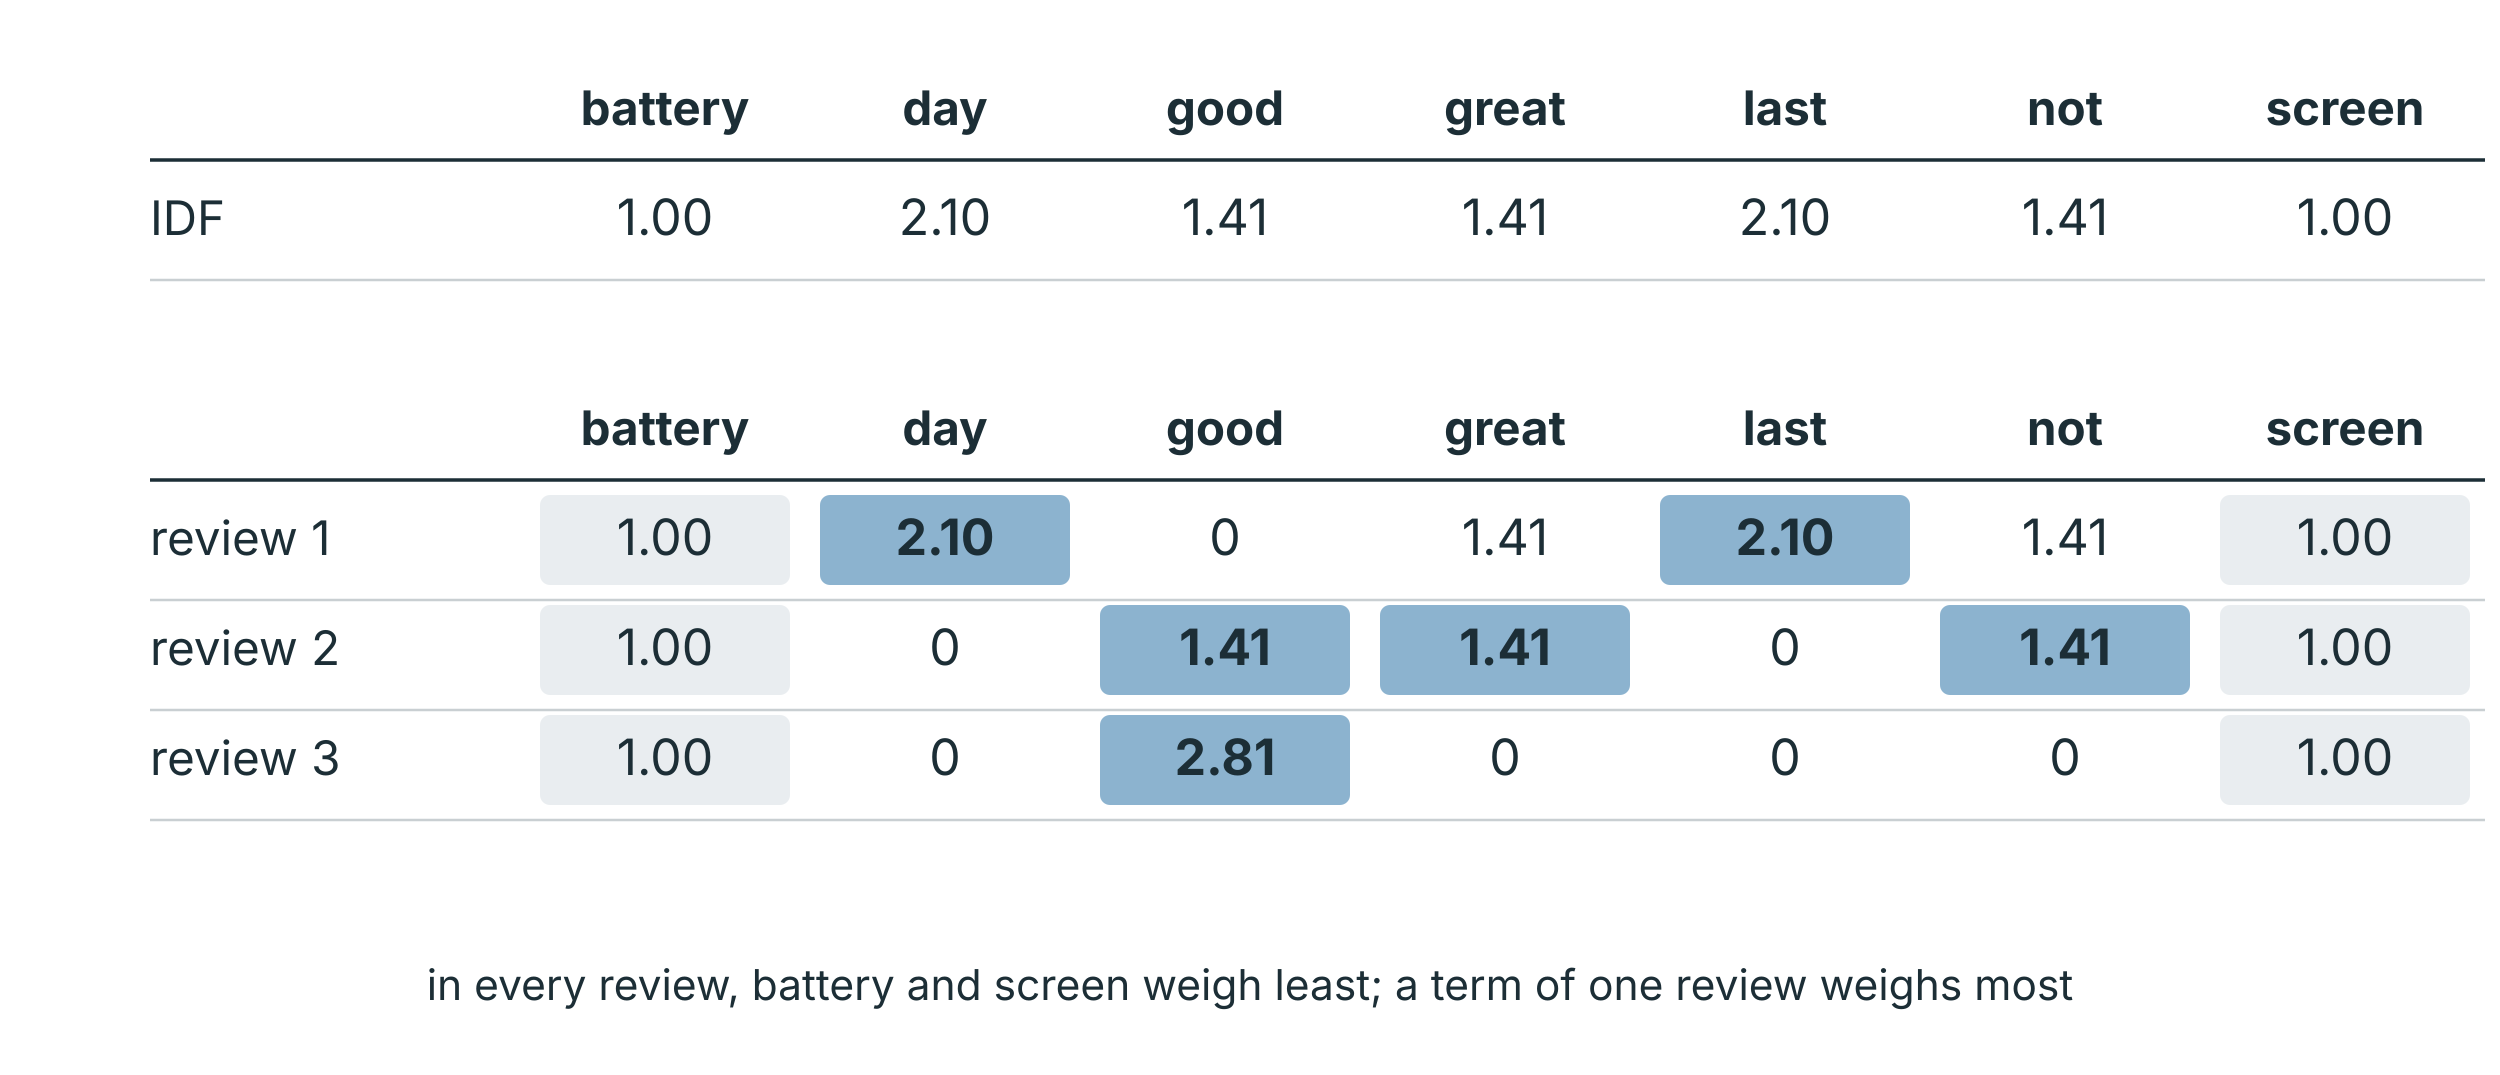
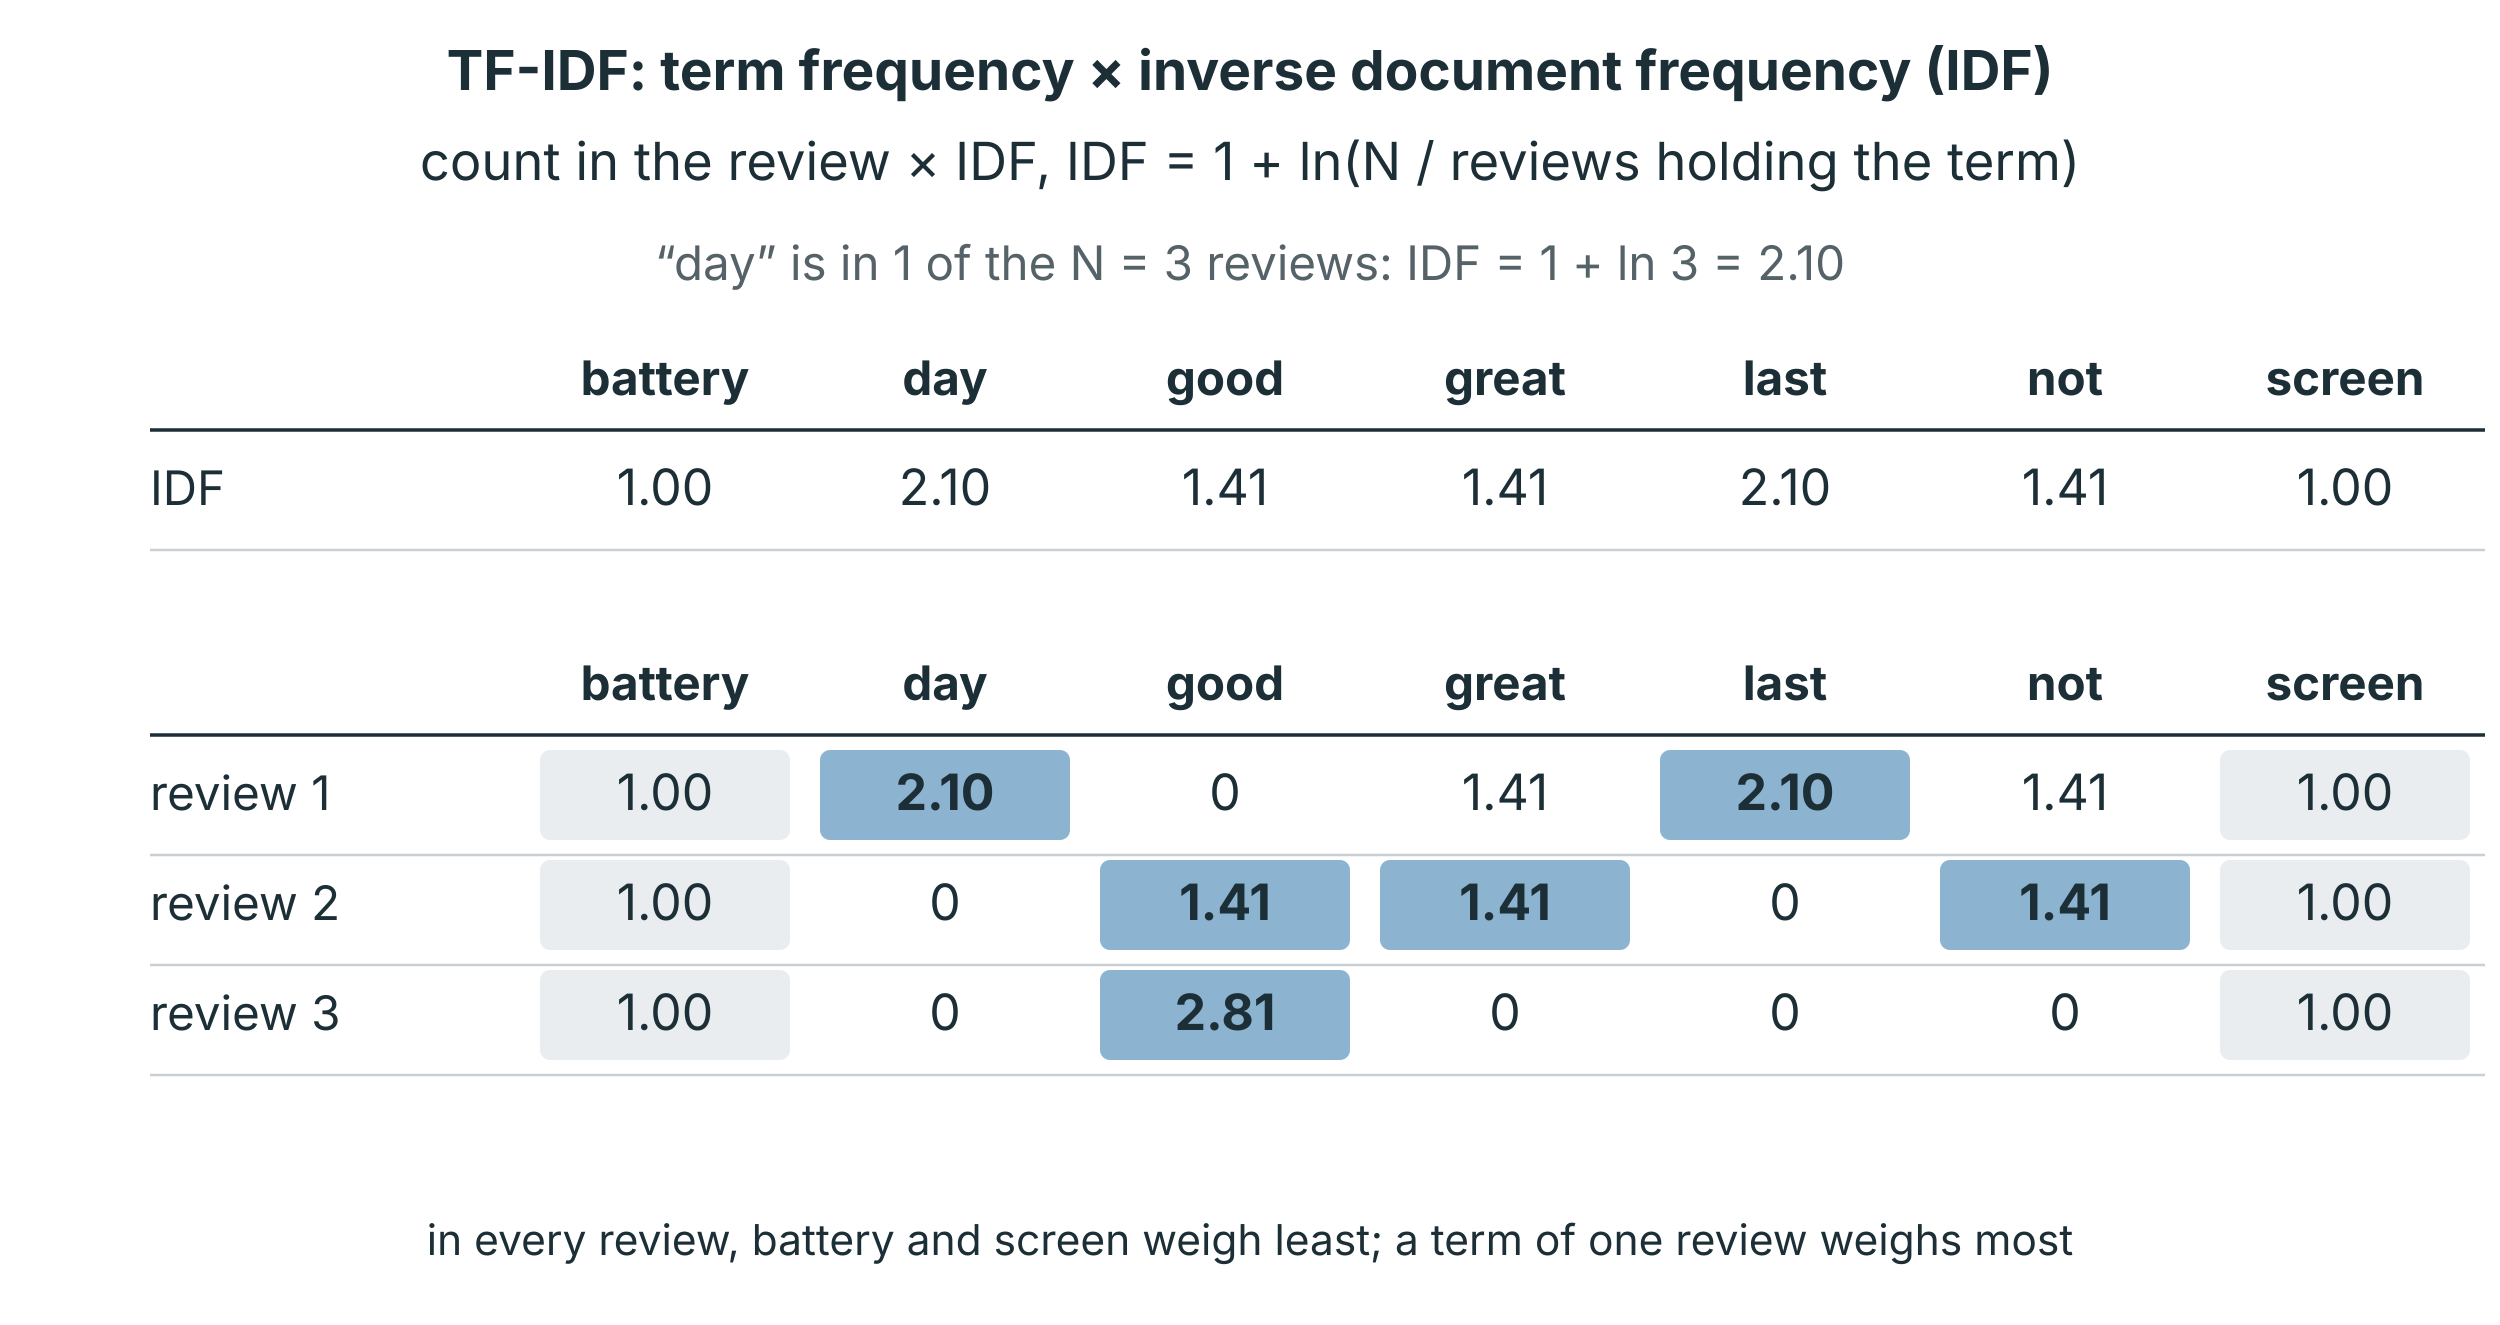
- <svg xmlns="http://www.w3.org/2000/svg" viewBox="0 0 1000 430" font-family="Inter, Arimo, Helvetica, sans-serif">
+ <svg xmlns="http://www.w3.org/2000/svg" viewBox="0 0 1000 530" font-family="Inter, Arimo, Helvetica, sans-serif">
  <defs>
    <marker id="ah" viewBox="0 0 10 10" refX="9" refY="5" markerWidth="7" markerHeight="7" orient="auto-start-reverse">
      <path d="M0,0 L10,5 L0,10 z" fill="#1c2e36" />
    </marker>
    <marker id="ahA" viewBox="0 0 10 10" refX="9" refY="5" markerWidth="7" markerHeight="7" orient="auto-start-reverse">
      <path class="accent-fill" d="M0,0 L10,5 L0,10 z" fill="#00609c" />
    </marker>
  </defs>
  <g data-step="1">
-     <text x="266.0" y="50" font-size="19" font-weight="bold" text-anchor="middle" fill="#1c2e36">battery</text>
-     <text x="378.0" y="50" font-size="19" font-weight="bold" text-anchor="middle" fill="#1c2e36">day</text>
-     <text x="490.0" y="50" font-size="19" font-weight="bold" text-anchor="middle" fill="#1c2e36">good</text>
-     <text x="602.0" y="50" font-size="19" font-weight="bold" text-anchor="middle" fill="#1c2e36">great</text>
-     <text x="714.0" y="50" font-size="19" font-weight="bold" text-anchor="middle" fill="#1c2e36">last</text>
-     <text x="826.0" y="50" font-size="19" font-weight="bold" text-anchor="middle" fill="#1c2e36">not</text>
-     <text x="938.0" y="50" font-size="19" font-weight="bold" text-anchor="middle" fill="#1c2e36">screen</text>
-     <line x1="60" y1="64" x2="994" y2="64" stroke="#1c2e36" stroke-width="1.4" />
-     <text x="60" y="94" font-size="19" font-weight="normal" text-anchor="start" fill="#1c2e36">IDF</text>
-     <text x="266.0" y="94" font-size="20" font-weight="normal" text-anchor="middle" fill="#1c2e36">1.00</text>
-     <text x="378.0" y="94" font-size="20" font-weight="normal" text-anchor="middle" fill="#1c2e36">2.10</text>
-     <text x="490.0" y="94" font-size="20" font-weight="normal" text-anchor="middle" fill="#1c2e36">1.41</text>
-     <text x="602.0" y="94" font-size="20" font-weight="normal" text-anchor="middle" fill="#1c2e36">1.41</text>
-     <text x="714.0" y="94" font-size="20" font-weight="normal" text-anchor="middle" fill="#1c2e36">2.10</text>
-     <text x="826.0" y="94" font-size="20" font-weight="normal" text-anchor="middle" fill="#1c2e36">1.41</text>
-     <text x="938.0" y="94" font-size="20" font-weight="normal" text-anchor="middle" fill="#1c2e36">1.00</text>
-     <line x1="60" y1="112" x2="994" y2="112" stroke="#c9cfd2" stroke-width="1" />
+     <text x="500" y="36" font-size="22" font-weight="bold" text-anchor="middle" fill="#1c2e36">TF-IDF: term frequency × inverse document frequency (IDF)</text>
+     <text x="500" y="72" font-size="21" font-weight="normal" text-anchor="middle" fill="#1c2e36">count in the review × IDF,    IDF = 1 + ln(N / reviews holding the term)</text>
  </g>
  <g data-step="2">
-     <text x="266.0" y="178" font-size="19" font-weight="bold" text-anchor="middle" fill="#1c2e36">battery</text>
-     <text x="378.0" y="178" font-size="19" font-weight="bold" text-anchor="middle" fill="#1c2e36">day</text>
-     <text x="490.0" y="178" font-size="19" font-weight="bold" text-anchor="middle" fill="#1c2e36">good</text>
-     <text x="602.0" y="178" font-size="19" font-weight="bold" text-anchor="middle" fill="#1c2e36">great</text>
-     <text x="714.0" y="178" font-size="19" font-weight="bold" text-anchor="middle" fill="#1c2e36">last</text>
-     <text x="826.0" y="178" font-size="19" font-weight="bold" text-anchor="middle" fill="#1c2e36">not</text>
-     <text x="938.0" y="178" font-size="19" font-weight="bold" text-anchor="middle" fill="#1c2e36">screen</text>
-     <line x1="60" y1="192" x2="994" y2="192" stroke="#1c2e36" stroke-width="1.4" />
-     <text x="60" y="222" font-size="19" font-weight="normal" text-anchor="start" fill="#1c2e36">review 1</text>
-     <text x="266.0" y="222" font-size="20" font-weight="normal" text-anchor="middle" fill="#1c2e36">1.00</text>
-     <text x="378.0" y="222" font-size="20" font-weight="normal" text-anchor="middle" fill="#1c2e36">2.10</text>
-     <text x="490.0" y="222" font-size="20" font-weight="normal" text-anchor="middle" fill="#1c2e36">0</text>
-     <text x="602.0" y="222" font-size="20" font-weight="normal" text-anchor="middle" fill="#1c2e36">1.41</text>
-     <text x="714.0" y="222" font-size="20" font-weight="normal" text-anchor="middle" fill="#1c2e36">2.10</text>
-     <text x="826.0" y="222" font-size="20" font-weight="normal" text-anchor="middle" fill="#1c2e36">1.41</text>
-     <text x="938.0" y="222" font-size="20" font-weight="normal" text-anchor="middle" fill="#1c2e36">1.00</text>
-     <line x1="60" y1="240" x2="994" y2="240" stroke="#c9cfd2" stroke-width="1" />
-     <text x="60" y="266" font-size="19" font-weight="normal" text-anchor="start" fill="#1c2e36">review 2</text>
-     <text x="266.0" y="266" font-size="20" font-weight="normal" text-anchor="middle" fill="#1c2e36">1.00</text>
-     <text x="378.0" y="266" font-size="20" font-weight="normal" text-anchor="middle" fill="#1c2e36">0</text>
-     <text x="490.0" y="266" font-size="20" font-weight="normal" text-anchor="middle" fill="#1c2e36">1.41</text>
-     <text x="602.0" y="266" font-size="20" font-weight="normal" text-anchor="middle" fill="#1c2e36">1.41</text>
-     <text x="714.0" y="266" font-size="20" font-weight="normal" text-anchor="middle" fill="#1c2e36">0</text>
-     <text x="826.0" y="266" font-size="20" font-weight="normal" text-anchor="middle" fill="#1c2e36">1.41</text>
-     <text x="938.0" y="266" font-size="20" font-weight="normal" text-anchor="middle" fill="#1c2e36">1.00</text>
-     <line x1="60" y1="284" x2="994" y2="284" stroke="#c9cfd2" stroke-width="1" />
-     <text x="60" y="310" font-size="19" font-weight="normal" text-anchor="start" fill="#1c2e36">review 3</text>
-     <text x="266.0" y="310" font-size="20" font-weight="normal" text-anchor="middle" fill="#1c2e36">1.00</text>
-     <text x="378.0" y="310" font-size="20" font-weight="normal" text-anchor="middle" fill="#1c2e36">0</text>
-     <text x="490.0" y="310" font-size="20" font-weight="normal" text-anchor="middle" fill="#1c2e36">2.81</text>
-     <text x="602.0" y="310" font-size="20" font-weight="normal" text-anchor="middle" fill="#1c2e36">0</text>
-     <text x="714.0" y="310" font-size="20" font-weight="normal" text-anchor="middle" fill="#1c2e36">0</text>
-     <text x="826.0" y="310" font-size="20" font-weight="normal" text-anchor="middle" fill="#1c2e36">0</text>
-     <text x="938.0" y="310" font-size="20" font-weight="normal" text-anchor="middle" fill="#1c2e36">1.00</text>
-     <line x1="60" y1="328" x2="994" y2="328" stroke="#c9cfd2" stroke-width="1" />
+     <text x="266.0" y="158" font-size="19" font-weight="bold" text-anchor="middle" fill="#1c2e36">battery</text>
+     <text x="378.0" y="158" font-size="19" font-weight="bold" text-anchor="middle" fill="#1c2e36">day</text>
+     <text x="490.0" y="158" font-size="19" font-weight="bold" text-anchor="middle" fill="#1c2e36">good</text>
+     <text x="602.0" y="158" font-size="19" font-weight="bold" text-anchor="middle" fill="#1c2e36">great</text>
+     <text x="714.0" y="158" font-size="19" font-weight="bold" text-anchor="middle" fill="#1c2e36">last</text>
+     <text x="826.0" y="158" font-size="19" font-weight="bold" text-anchor="middle" fill="#1c2e36">not</text>
+     <text x="938.0" y="158" font-size="19" font-weight="bold" text-anchor="middle" fill="#1c2e36">screen</text>
+     <line x1="60" y1="172" x2="994" y2="172" stroke="#1c2e36" stroke-width="1.4" />
+     <text x="60" y="202" font-size="19" font-weight="normal" text-anchor="start" fill="#1c2e36">IDF</text>
+     <text x="266.0" y="202" font-size="20" font-weight="normal" text-anchor="middle" fill="#1c2e36">1.00</text>
+     <text x="378.0" y="202" font-size="20" font-weight="normal" text-anchor="middle" fill="#1c2e36">2.10</text>
+     <text x="490.0" y="202" font-size="20" font-weight="normal" text-anchor="middle" fill="#1c2e36">1.41</text>
+     <text x="602.0" y="202" font-size="20" font-weight="normal" text-anchor="middle" fill="#1c2e36">1.41</text>
+     <text x="714.0" y="202" font-size="20" font-weight="normal" text-anchor="middle" fill="#1c2e36">2.10</text>
+     <text x="826.0" y="202" font-size="20" font-weight="normal" text-anchor="middle" fill="#1c2e36">1.41</text>
+     <text x="938.0" y="202" font-size="20" font-weight="normal" text-anchor="middle" fill="#1c2e36">1.00</text>
+     <line x1="60" y1="220" x2="994" y2="220" stroke="#c9cfd2" stroke-width="1" />
+     <text x="500" y="112" font-size="19" font-weight="normal" text-anchor="middle" fill="#556268">“day” is in 1 of the N = 3 reviews: IDF = 1 + ln 3 = 2.10</text>
  </g>
  <g data-step="3">
-     <rect x="216" y="198" width="100" height="36" rx="4" fill="#e9edf0" />
-     <text x="266.0" y="222" font-size="20" font-weight="normal" text-anchor="middle" fill="#1c2e36">1.00</text>
-     <rect class="accent-a-light-fill" x="328" y="198" width="100" height="36" rx="4" fill="#8cb3cf" />
-     <text x="378.0" y="222" font-size="20" font-weight="bold" text-anchor="middle" fill="#1c2e36">2.10</text>
-     <rect class="accent-a-light-fill" x="664" y="198" width="100" height="36" rx="4" fill="#8cb3cf" />
-     <text x="714.0" y="222" font-size="20" font-weight="bold" text-anchor="middle" fill="#1c2e36">2.10</text>
-     <rect x="888" y="198" width="100" height="36" rx="4" fill="#e9edf0" />
-     <text x="938.0" y="222" font-size="20" font-weight="normal" text-anchor="middle" fill="#1c2e36">1.00</text>
-     <rect x="216" y="242" width="100" height="36" rx="4" fill="#e9edf0" />
-     <text x="266.0" y="266" font-size="20" font-weight="normal" text-anchor="middle" fill="#1c2e36">1.00</text>
-     <rect class="accent-a-light-fill" x="440" y="242" width="100" height="36" rx="4" fill="#8cb3cf" />
-     <text x="490.0" y="266" font-size="20" font-weight="bold" text-anchor="middle" fill="#1c2e36">1.41</text>
-     <rect class="accent-a-light-fill" x="552" y="242" width="100" height="36" rx="4" fill="#8cb3cf" />
-     <text x="602.0" y="266" font-size="20" font-weight="bold" text-anchor="middle" fill="#1c2e36">1.41</text>
-     <rect class="accent-a-light-fill" x="776" y="242" width="100" height="36" rx="4" fill="#8cb3cf" />
-     <text x="826.0" y="266" font-size="20" font-weight="bold" text-anchor="middle" fill="#1c2e36">1.41</text>
-     <rect x="888" y="242" width="100" height="36" rx="4" fill="#e9edf0" />
-     <text x="938.0" y="266" font-size="20" font-weight="normal" text-anchor="middle" fill="#1c2e36">1.00</text>
-     <rect x="216" y="286" width="100" height="36" rx="4" fill="#e9edf0" />
-     <text x="266.0" y="310" font-size="20" font-weight="normal" text-anchor="middle" fill="#1c2e36">1.00</text>
-     <rect class="accent-a-light-fill" x="440" y="286" width="100" height="36" rx="4" fill="#8cb3cf" />
-     <text x="490.0" y="310" font-size="20" font-weight="bold" text-anchor="middle" fill="#1c2e36">2.81</text>
-     <rect x="888" y="286" width="100" height="36" rx="4" fill="#e9edf0" />
-     <text x="938.0" y="310" font-size="20" font-weight="normal" text-anchor="middle" fill="#1c2e36">1.00</text>
-     <text x="500" y="400" font-size="17" font-weight="normal" text-anchor="middle" fill="#1c2e36">in every review, battery and screen weigh least; a term of one review weighs most</text>
+     <text x="266.0" y="280" font-size="19" font-weight="bold" text-anchor="middle" fill="#1c2e36">battery</text>
+     <text x="378.0" y="280" font-size="19" font-weight="bold" text-anchor="middle" fill="#1c2e36">day</text>
+     <text x="490.0" y="280" font-size="19" font-weight="bold" text-anchor="middle" fill="#1c2e36">good</text>
+     <text x="602.0" y="280" font-size="19" font-weight="bold" text-anchor="middle" fill="#1c2e36">great</text>
+     <text x="714.0" y="280" font-size="19" font-weight="bold" text-anchor="middle" fill="#1c2e36">last</text>
+     <text x="826.0" y="280" font-size="19" font-weight="bold" text-anchor="middle" fill="#1c2e36">not</text>
+     <text x="938.0" y="280" font-size="19" font-weight="bold" text-anchor="middle" fill="#1c2e36">screen</text>
+     <line x1="60" y1="294" x2="994" y2="294" stroke="#1c2e36" stroke-width="1.4" />
+     <text x="60" y="324" font-size="19" font-weight="normal" text-anchor="start" fill="#1c2e36">review 1</text>
+     <text x="266.0" y="324" font-size="20" font-weight="normal" text-anchor="middle" fill="#1c2e36">1.00</text>
+     <text x="378.0" y="324" font-size="20" font-weight="normal" text-anchor="middle" fill="#1c2e36">2.10</text>
+     <text x="490.0" y="324" font-size="20" font-weight="normal" text-anchor="middle" fill="#1c2e36">0</text>
+     <text x="602.0" y="324" font-size="20" font-weight="normal" text-anchor="middle" fill="#1c2e36">1.41</text>
+     <text x="714.0" y="324" font-size="20" font-weight="normal" text-anchor="middle" fill="#1c2e36">2.10</text>
+     <text x="826.0" y="324" font-size="20" font-weight="normal" text-anchor="middle" fill="#1c2e36">1.41</text>
+     <text x="938.0" y="324" font-size="20" font-weight="normal" text-anchor="middle" fill="#1c2e36">1.00</text>
+     <line x1="60" y1="342" x2="994" y2="342" stroke="#c9cfd2" stroke-width="1" />
+     <text x="60" y="368" font-size="19" font-weight="normal" text-anchor="start" fill="#1c2e36">review 2</text>
+     <text x="266.0" y="368" font-size="20" font-weight="normal" text-anchor="middle" fill="#1c2e36">1.00</text>
+     <text x="378.0" y="368" font-size="20" font-weight="normal" text-anchor="middle" fill="#1c2e36">0</text>
+     <text x="490.0" y="368" font-size="20" font-weight="normal" text-anchor="middle" fill="#1c2e36">1.41</text>
+     <text x="602.0" y="368" font-size="20" font-weight="normal" text-anchor="middle" fill="#1c2e36">1.41</text>
+     <text x="714.0" y="368" font-size="20" font-weight="normal" text-anchor="middle" fill="#1c2e36">0</text>
+     <text x="826.0" y="368" font-size="20" font-weight="normal" text-anchor="middle" fill="#1c2e36">1.41</text>
+     <text x="938.0" y="368" font-size="20" font-weight="normal" text-anchor="middle" fill="#1c2e36">1.00</text>
+     <line x1="60" y1="386" x2="994" y2="386" stroke="#c9cfd2" stroke-width="1" />
+     <text x="60" y="412" font-size="19" font-weight="normal" text-anchor="start" fill="#1c2e36">review 3</text>
+     <text x="266.0" y="412" font-size="20" font-weight="normal" text-anchor="middle" fill="#1c2e36">1.00</text>
+     <text x="378.0" y="412" font-size="20" font-weight="normal" text-anchor="middle" fill="#1c2e36">0</text>
+     <text x="490.0" y="412" font-size="20" font-weight="normal" text-anchor="middle" fill="#1c2e36">2.81</text>
+     <text x="602.0" y="412" font-size="20" font-weight="normal" text-anchor="middle" fill="#1c2e36">0</text>
+     <text x="714.0" y="412" font-size="20" font-weight="normal" text-anchor="middle" fill="#1c2e36">0</text>
+     <text x="826.0" y="412" font-size="20" font-weight="normal" text-anchor="middle" fill="#1c2e36">0</text>
+     <text x="938.0" y="412" font-size="20" font-weight="normal" text-anchor="middle" fill="#1c2e36">1.00</text>
+     <line x1="60" y1="430" x2="994" y2="430" stroke="#c9cfd2" stroke-width="1" />
+   </g>
+   <g data-step="4">
+     <rect x="216" y="300" width="100" height="36" rx="4" fill="#e9edf0" />
+     <text x="266.0" y="324" font-size="20" font-weight="normal" text-anchor="middle" fill="#1c2e36">1.00</text>
+     <rect class="accent-a-light-fill" x="328" y="300" width="100" height="36" rx="4" fill="#8cb3cf" />
+     <text x="378.0" y="324" font-size="20" font-weight="bold" text-anchor="middle" fill="#1c2e36">2.10</text>
+     <rect class="accent-a-light-fill" x="664" y="300" width="100" height="36" rx="4" fill="#8cb3cf" />
+     <text x="714.0" y="324" font-size="20" font-weight="bold" text-anchor="middle" fill="#1c2e36">2.10</text>
+     <rect x="888" y="300" width="100" height="36" rx="4" fill="#e9edf0" />
+     <text x="938.0" y="324" font-size="20" font-weight="normal" text-anchor="middle" fill="#1c2e36">1.00</text>
+     <rect x="216" y="344" width="100" height="36" rx="4" fill="#e9edf0" />
+     <text x="266.0" y="368" font-size="20" font-weight="normal" text-anchor="middle" fill="#1c2e36">1.00</text>
+     <rect class="accent-a-light-fill" x="440" y="344" width="100" height="36" rx="4" fill="#8cb3cf" />
+     <text x="490.0" y="368" font-size="20" font-weight="bold" text-anchor="middle" fill="#1c2e36">1.41</text>
+     <rect class="accent-a-light-fill" x="552" y="344" width="100" height="36" rx="4" fill="#8cb3cf" />
+     <text x="602.0" y="368" font-size="20" font-weight="bold" text-anchor="middle" fill="#1c2e36">1.41</text>
+     <rect class="accent-a-light-fill" x="776" y="344" width="100" height="36" rx="4" fill="#8cb3cf" />
+     <text x="826.0" y="368" font-size="20" font-weight="bold" text-anchor="middle" fill="#1c2e36">1.41</text>
+     <rect x="888" y="344" width="100" height="36" rx="4" fill="#e9edf0" />
+     <text x="938.0" y="368" font-size="20" font-weight="normal" text-anchor="middle" fill="#1c2e36">1.00</text>
+     <rect x="216" y="388" width="100" height="36" rx="4" fill="#e9edf0" />
+     <text x="266.0" y="412" font-size="20" font-weight="normal" text-anchor="middle" fill="#1c2e36">1.00</text>
+     <rect class="accent-a-light-fill" x="440" y="388" width="100" height="36" rx="4" fill="#8cb3cf" />
+     <text x="490.0" y="412" font-size="20" font-weight="bold" text-anchor="middle" fill="#1c2e36">2.81</text>
+     <rect x="888" y="388" width="100" height="36" rx="4" fill="#e9edf0" />
+     <text x="938.0" y="412" font-size="20" font-weight="normal" text-anchor="middle" fill="#1c2e36">1.00</text>
+     <text x="500" y="502" font-size="17" font-weight="normal" text-anchor="middle" fill="#1c2e36">in every review, battery and screen weigh least; a term of one review weighs most</text>
  </g>
</svg>
